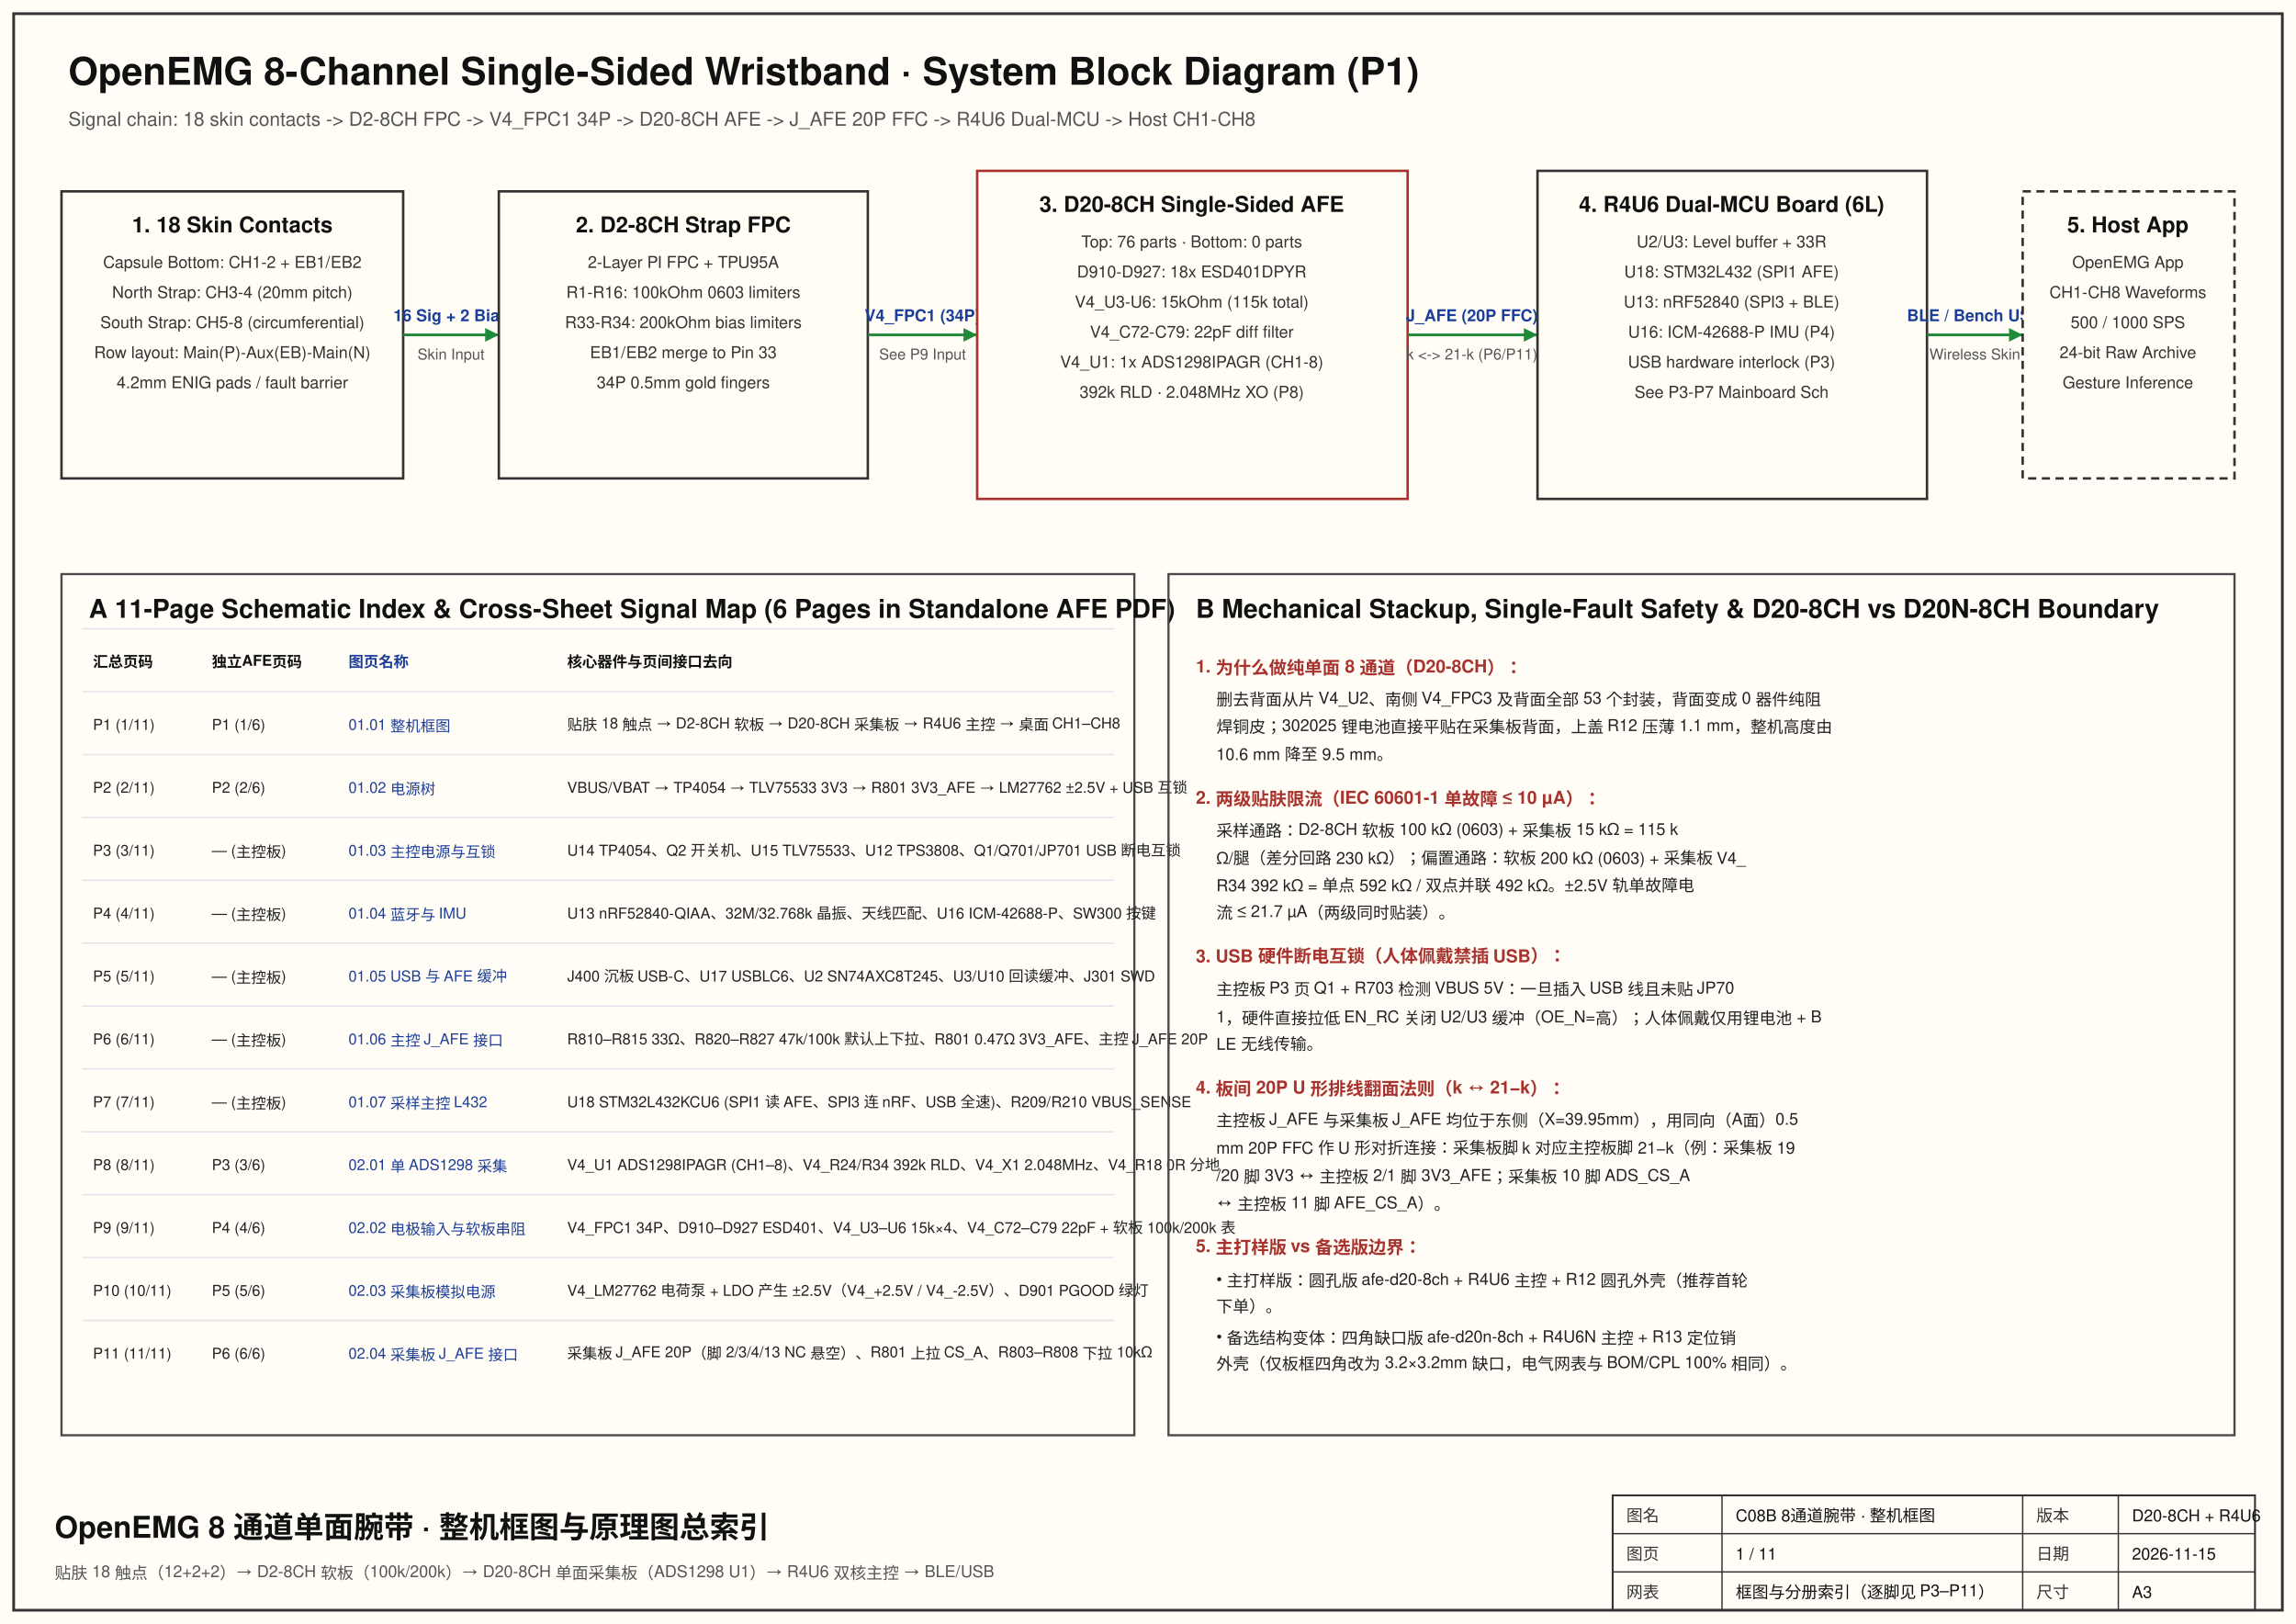
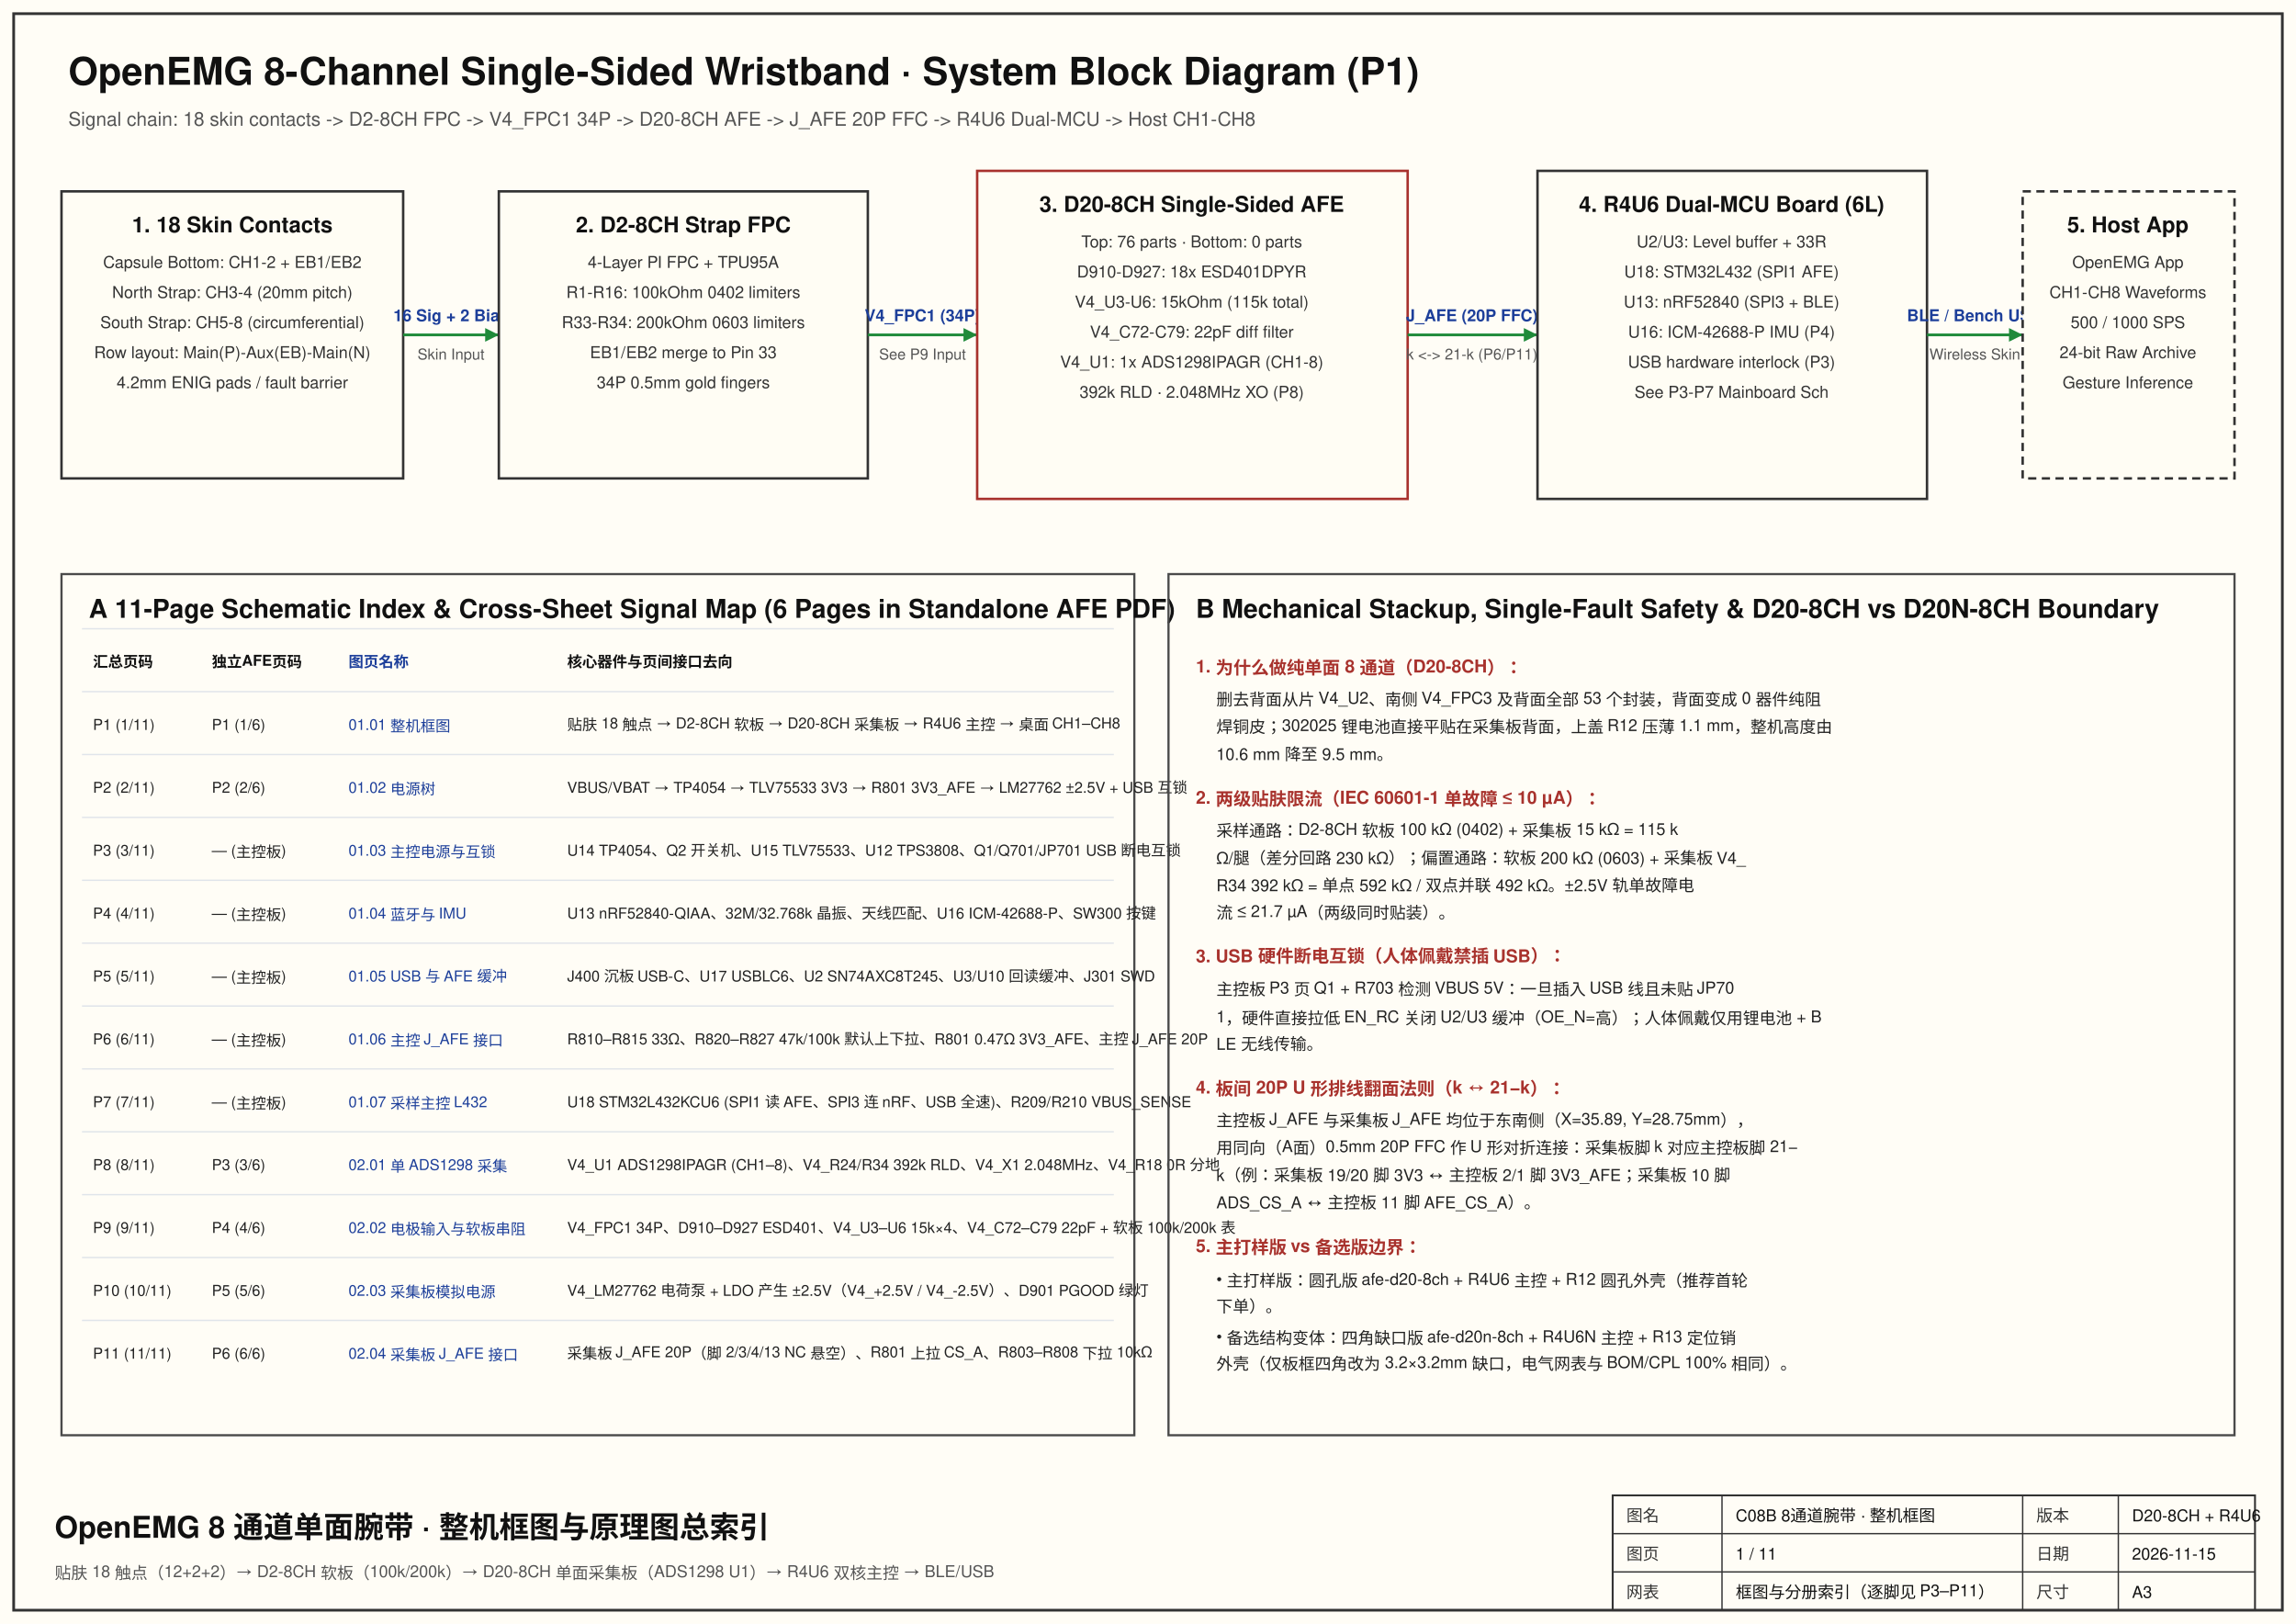
<svg xmlns="http://www.w3.org/2000/svg" width="1680" height="1188" viewBox="0 0 1680 1188" font-family="PingFang SC, Helvetica, sans-serif">
  <rect width="1680" height="1188" fill="#fffdf6" />
  <rect x="10" y="10" width="1660" height="1168" fill="none" stroke="#333" stroke-width="2" />
  <text x="50" y="62" font-size="28" fill="#111" font-weight="bold">OpenEMG 8-Channel Single-Sided Wristband · System Block Diagram (P1)</text>
  <text x="50" y="92" font-size="14" fill="#555">Signal chain: 18 skin contacts -&gt; D2-8CH FPC -&gt; V4_FPC1 34P -&gt; D20-8CH AFE -&gt; J_AFE 20P FFC -&gt; R4U6 Dual-MCU -&gt; Host CH1-CH8</text>
  <rect x="45" y="140" width="250" height="210" fill="#fffdf4" stroke="#333" stroke-width="1.8" />
  <text x="170" y="170" font-size="16" fill="#111" text-anchor="middle" font-weight="bold">1. 18 Skin Contacts</text>
  <text x="170" y="196" font-size="12" fill="#333" text-anchor="middle">Capsule Bottom: CH1-2 + EB1/EB2</text>
  <text x="170" y="218" font-size="12" fill="#333" text-anchor="middle">North Strap: CH3-4 (20mm pitch)</text>
  <text x="170" y="240" font-size="12" fill="#333" text-anchor="middle">South Strap: CH5-8 (circumferential)</text>
  <text x="170" y="262" font-size="12" fill="#333" text-anchor="middle">Row layout: Main(P)-Aux(EB)-Main(N)</text>
  <text x="170" y="284" font-size="12" fill="#333" text-anchor="middle">4.2mm ENIG pads / fault barrier</text>
  <polyline points="295,245 365,245" fill="none" stroke="#1f8a3a" stroke-width="2" />
  <polygon points="365,245 355,240 355,250" fill="#1f8a3a" />
  <text x="330" y="235" font-size="12" fill="#1d3f9a" text-anchor="middle" font-weight="bold">16 Sig + 2 Bias</text>
  <text x="330" y="263" font-size="11" fill="#555" text-anchor="middle">Skin Input</text>
  <rect x="365" y="140" width="270" height="210" fill="#fffdf4" stroke="#333" stroke-width="1.8" />
  <text x="500" y="170" font-size="16" fill="#111" text-anchor="middle" font-weight="bold">2. D2-8CH Strap FPC</text>
-   <text x="500" y="196" font-size="12" fill="#333" text-anchor="middle">2-Layer PI FPC + TPU95A</text>
-   <text x="500" y="218" font-size="12" fill="#333" text-anchor="middle">R1-R16: 100kOhm 0603 limiters</text>
-   <text x="500" y="240" font-size="12" fill="#333" text-anchor="middle">R33-R34: 200kOhm bias limiters</text>
+   <text x="500" y="196" font-size="12" fill="#333" text-anchor="middle">4-Layer PI FPC + TPU95A</text>
+   <text x="500" y="218" font-size="12" fill="#333" text-anchor="middle">R1-R16: 100kOhm 0402 limiters</text>
+   <text x="500" y="240" font-size="12" fill="#333" text-anchor="middle">R33-R34: 200kOhm 0603 limiters</text>
  <text x="500" y="262" font-size="12" fill="#333" text-anchor="middle">EB1/EB2 merge to Pin 33</text>
  <text x="500" y="284" font-size="12" fill="#333" text-anchor="middle">34P 0.5mm gold fingers</text>
  <polyline points="635,245 715,245" fill="none" stroke="#1f8a3a" stroke-width="2" />
  <polygon points="715,245 705,240 705,250" fill="#1f8a3a" />
  <text x="675" y="235" font-size="12" fill="#1d3f9a" text-anchor="middle" font-weight="bold">V4_FPC1 (34P)</text>
  <text x="675" y="263" font-size="11" fill="#555" text-anchor="middle">See P9 Input</text>
  <rect x="715" y="125" width="315" height="240" fill="#fffdf4" stroke="#a8322d" stroke-width="1.8" />
  <text x="872" y="155" font-size="16" fill="#111" text-anchor="middle" font-weight="bold">3. D20-8CH Single-Sided AFE</text>
  <text x="872" y="181" font-size="12" fill="#333" text-anchor="middle">Top: 76 parts · Bottom: 0 parts</text>
  <text x="872" y="203" font-size="12" fill="#333" text-anchor="middle">D910-D927: 18x ESD401DPYR</text>
  <text x="872" y="225" font-size="12" fill="#333" text-anchor="middle">V4_U3-U6: 15kOhm (115k total)</text>
  <text x="872" y="247" font-size="12" fill="#333" text-anchor="middle">V4_C72-C79: 22pF diff filter</text>
  <text x="872" y="269" font-size="12" fill="#333" text-anchor="middle">V4_U1: 1x ADS1298IPAGR (CH1-8)</text>
  <text x="872" y="291" font-size="12" fill="#333" text-anchor="middle">392k RLD · 2.048MHz XO (P8)</text>
  <polyline points="1030,245 1125,245" fill="none" stroke="#1f8a3a" stroke-width="2" />
  <polygon points="1125,245 1115,240 1115,250" fill="#1f8a3a" />
  <text x="1077" y="235" font-size="12" fill="#1d3f9a" text-anchor="middle" font-weight="bold">J_AFE (20P FFC)</text>
  <text x="1077" y="263" font-size="11" fill="#555" text-anchor="middle">k &lt;-&gt; 21-k (P6/P11)</text>
  <rect x="1125" y="125" width="285" height="240" fill="#fffdf4" stroke="#333" stroke-width="1.8" />
  <text x="1267" y="155" font-size="16" fill="#111" text-anchor="middle" font-weight="bold">4. R4U6 Dual-MCU Board (6L)</text>
  <text x="1267" y="181" font-size="12" fill="#333" text-anchor="middle">U2/U3: Level buffer + 33R</text>
  <text x="1267" y="203" font-size="12" fill="#333" text-anchor="middle">U18: STM32L432 (SPI1 AFE)</text>
  <text x="1267" y="225" font-size="12" fill="#333" text-anchor="middle">U13: nRF52840 (SPI3 + BLE)</text>
  <text x="1267" y="247" font-size="12" fill="#333" text-anchor="middle">U16: ICM-42688-P IMU (P4)</text>
  <text x="1267" y="269" font-size="12" fill="#333" text-anchor="middle">USB hardware interlock (P3)</text>
  <text x="1267" y="291" font-size="12" fill="#333" text-anchor="middle">See P3-P7 Mainboard Sch</text>
  <polyline points="1410,245 1480,245" fill="none" stroke="#1f8a3a" stroke-width="2" />
  <polygon points="1480,245 1470,240 1470,250" fill="#1f8a3a" />
  <text x="1445" y="235" font-size="12" fill="#1d3f9a" text-anchor="middle" font-weight="bold">BLE / Bench USB</text>
  <text x="1445" y="263" font-size="11" fill="#555" text-anchor="middle">Wireless Skin</text>
  <rect x="1480" y="140" width="155" height="210" fill="#fffdf4" stroke="#333" stroke-width="1.8" stroke-dasharray="6 4" />
  <text x="1557" y="170" font-size="16" fill="#111" text-anchor="middle" font-weight="bold">5. Host App</text>
  <text x="1557" y="196" font-size="12" fill="#333" text-anchor="middle">OpenEMG App</text>
  <text x="1557" y="218" font-size="12" fill="#333" text-anchor="middle">CH1-CH8 Waveforms</text>
  <text x="1557" y="240" font-size="12" fill="#333" text-anchor="middle">500 / 1000 SPS</text>
  <text x="1557" y="262" font-size="12" fill="#333" text-anchor="middle">24-bit Raw Archive</text>
  <text x="1557" y="284" font-size="12" fill="#333" text-anchor="middle">Gesture Inference</text>
  <rect x="45" y="420" width="785" height="630" fill="none" stroke="#4a4a4a" stroke-width="1.6" />
  <text x="65" y="452" font-size="19" fill="#111" font-weight="bold">A  11-Page Schematic Index &amp; Cross-Sheet Signal Map (6 Pages in Standalone AFE PDF)</text>
  <polyline points="60,460 815,460" fill="none" stroke="#e0e4ea" stroke-width="1" />
  <text x="68" y="488" font-size="11" fill="#111" font-weight="bold">汇总页码</text>
  <text x="155" y="488" font-size="11" fill="#111" font-weight="bold">独立AFE页码</text>
  <text x="255" y="488" font-size="11" fill="#1d3f9a" font-weight="bold">图页名称</text>
  <text x="415" y="488" font-size="11" fill="#111" font-weight="bold">核心器件与页间接口去向</text>
  <polyline points="60,506 815,506" fill="none" stroke="#e0e4ea" stroke-width="1" />
  <text x="68" y="534" font-size="11" fill="#222" font-weight="normal">P1 (1/11)</text>
  <text x="155" y="534" font-size="11" fill="#222" font-weight="normal">P1 (1/6)</text>
  <text x="255" y="534" font-size="11" fill="#1d3f9a" font-weight="normal">01.01 整机框图</text>
  <text x="415" y="534" font-size="11" fill="#222" font-weight="normal">贴肤 18 触点 → D2-8CH 软板 → D20-8CH 采集板 → R4U6 主控 → 桌面 CH1–CH8</text>
  <polyline points="60,552 815,552" fill="none" stroke="#e0e4ea" stroke-width="1" />
  <text x="68" y="580" font-size="11" fill="#222" font-weight="normal">P2 (2/11)</text>
  <text x="155" y="580" font-size="11" fill="#222" font-weight="normal">P2 (2/6)</text>
  <text x="255" y="580" font-size="11" fill="#1d3f9a" font-weight="normal">01.02 电源树</text>
  <text x="415" y="580" font-size="11" fill="#222" font-weight="normal">VBUS/VBAT → TP4054 → TLV75533 3V3 → R801 3V3_AFE → LM27762 ±2.5V + USB 互锁</text>
  <polyline points="60,598 815,598" fill="none" stroke="#e0e4ea" stroke-width="1" />
  <text x="68" y="626" font-size="11" fill="#222" font-weight="normal">P3 (3/11)</text>
  <text x="155" y="626" font-size="11" fill="#222" font-weight="normal">— (主控板)</text>
  <text x="255" y="626" font-size="11" fill="#1d3f9a" font-weight="normal">01.03 主控电源与互锁</text>
  <text x="415" y="626" font-size="11" fill="#222" font-weight="normal">U14 TP4054、Q2 开关机、U15 TLV75533、U12 TPS3808、Q1/Q701/JP701 USB 断电互锁</text>
  <polyline points="60,644 815,644" fill="none" stroke="#e0e4ea" stroke-width="1" />
  <text x="68" y="672" font-size="11" fill="#222" font-weight="normal">P4 (4/11)</text>
  <text x="155" y="672" font-size="11" fill="#222" font-weight="normal">— (主控板)</text>
  <text x="255" y="672" font-size="11" fill="#1d3f9a" font-weight="normal">01.04 蓝牙与 IMU</text>
  <text x="415" y="672" font-size="11" fill="#222" font-weight="normal">U13 nRF52840-QIAA、32M/32.768k 晶振、天线匹配、U16 ICM-42688-P、SW300 按键</text>
  <polyline points="60,690 815,690" fill="none" stroke="#e0e4ea" stroke-width="1" />
  <text x="68" y="718" font-size="11" fill="#222" font-weight="normal">P5 (5/11)</text>
  <text x="155" y="718" font-size="11" fill="#222" font-weight="normal">— (主控板)</text>
  <text x="255" y="718" font-size="11" fill="#1d3f9a" font-weight="normal">01.05 USB 与 AFE 缓冲</text>
  <text x="415" y="718" font-size="11" fill="#222" font-weight="normal">J400 沉板 USB-C、U17 USBLC6、U2 SN74AXC8T245、U3/U10 回读缓冲、J301 SWD</text>
  <polyline points="60,736 815,736" fill="none" stroke="#e0e4ea" stroke-width="1" />
  <text x="68" y="764" font-size="11" fill="#222" font-weight="normal">P6 (6/11)</text>
  <text x="155" y="764" font-size="11" fill="#222" font-weight="normal">— (主控板)</text>
  <text x="255" y="764" font-size="11" fill="#1d3f9a" font-weight="normal">01.06 主控 J_AFE 接口</text>
  <text x="415" y="764" font-size="11" fill="#222" font-weight="normal">R810–R815 33Ω、R820–R827 47k/100k 默认上下拉、R801 0.47Ω 3V3_AFE、主控 J_AFE 20P</text>
  <polyline points="60,782 815,782" fill="none" stroke="#e0e4ea" stroke-width="1" />
  <text x="68" y="810" font-size="11" fill="#222" font-weight="normal">P7 (7/11)</text>
  <text x="155" y="810" font-size="11" fill="#222" font-weight="normal">— (主控板)</text>
  <text x="255" y="810" font-size="11" fill="#1d3f9a" font-weight="normal">01.07 采样主控 L432</text>
  <text x="415" y="810" font-size="11" fill="#222" font-weight="normal">U18 STM32L432KCU6 (SPI1 读 AFE、SPI3 连 nRF、USB 全速)、R209/R210 VBUS_SENSE</text>
  <polyline points="60,828 815,828" fill="none" stroke="#e0e4ea" stroke-width="1" />
  <text x="68" y="856" font-size="11" fill="#222" font-weight="normal">P8 (8/11)</text>
  <text x="155" y="856" font-size="11" fill="#222" font-weight="normal">P3 (3/6)</text>
  <text x="255" y="856" font-size="11" fill="#1d3f9a" font-weight="normal">02.01 单 ADS1298 采集</text>
  <text x="415" y="856" font-size="11" fill="#222" font-weight="normal">V4_U1 ADS1298IPAGR (CH1–8)、V4_R24/R34 392k RLD、V4_X1 2.048MHz、V4_R18 0R 分地</text>
  <polyline points="60,874 815,874" fill="none" stroke="#e0e4ea" stroke-width="1" />
  <text x="68" y="902" font-size="11" fill="#222" font-weight="normal">P9 (9/11)</text>
  <text x="155" y="902" font-size="11" fill="#222" font-weight="normal">P4 (4/6)</text>
  <text x="255" y="902" font-size="11" fill="#1d3f9a" font-weight="normal">02.02 电极输入与软板串阻</text>
  <text x="415" y="902" font-size="11" fill="#222" font-weight="normal">V4_FPC1 34P、D910–D927 ESD401、V4_U3–U6 15k×4、V4_C72–C79 22pF + 软板 100k/200k 表</text>
  <polyline points="60,920 815,920" fill="none" stroke="#e0e4ea" stroke-width="1" />
  <text x="68" y="948" font-size="11" fill="#222" font-weight="normal">P10 (10/11)</text>
  <text x="155" y="948" font-size="11" fill="#222" font-weight="normal">P5 (5/6)</text>
  <text x="255" y="948" font-size="11" fill="#1d3f9a" font-weight="normal">02.03 采集板模拟电源</text>
  <text x="415" y="948" font-size="11" fill="#222" font-weight="normal">V4_LM27762 电荷泵 + LDO 产生 ±2.5V（V4_+2.5V / V4_-2.5V）、D901 PGOOD 绿灯</text>
  <polyline points="60,966 815,966" fill="none" stroke="#e0e4ea" stroke-width="1" />
  <text x="68" y="994" font-size="11" fill="#222" font-weight="normal">P11 (11/11)</text>
  <text x="155" y="994" font-size="11" fill="#222" font-weight="normal">P6 (6/6)</text>
  <text x="255" y="994" font-size="11" fill="#1d3f9a" font-weight="normal">02.04 采集板 J_AFE 接口</text>
  <text x="415" y="994" font-size="11" fill="#222" font-weight="normal">采集板 J_AFE 20P（脚 2/3/4/13 NC 悬空）、R801 上拉 CS_A、R803–R808 下拉 10kΩ</text>
  <rect x="855" y="420" width="780" height="630" fill="none" stroke="#4a4a4a" stroke-width="1.6" />
  <text x="875" y="452" font-size="19" fill="#111" font-weight="bold">B  Mechanical Stackup, Single-Fault Safety &amp; D20-8CH vs D20N-8CH Boundary</text>
  <text x="875" y="492" font-size="13" fill="#a8322d" font-weight="bold">1. 为什么做纯单面 8 通道（D20-8CH）：</text>
  <text x="890" y="516" font-size="12" fill="#222">删去背面从片 V4_U2、南侧 V4_FPC3 及背面全部 53 个封装，背面变成 0 器件纯阻</text>
  <text x="890" y="536" font-size="12" fill="#222">焊铜皮；302025 锂电池直接平贴在采集板背面，上盖 R12 压薄 1.1 mm，整机高度由 </text>
  <text x="890" y="556" font-size="12" fill="#222">10.6 mm 降至 9.5 mm。</text>
  <text x="875" y="588" font-size="13" fill="#a8322d" font-weight="bold">2. 两级贴肤限流（IEC 60601-1 单故障 ≤ 10 µA）：</text>
-   <text x="890" y="612" font-size="12" fill="#222">采样通路：D2-8CH 软板 100 kΩ (0603) + 采集板 15 kΩ = 115 k</text>
+   <text x="890" y="612" font-size="12" fill="#222">采样通路：D2-8CH 软板 100 kΩ (0402) + 采集板 15 kΩ = 115 k</text>
  <text x="890" y="632" font-size="12" fill="#222">Ω/腿（差分回路 230 kΩ）；偏置通路：软板 200 kΩ (0603) + 采集板 V4_</text>
  <text x="890" y="652" font-size="12" fill="#222">R34 392 kΩ = 单点 592 kΩ / 双点并联 492 kΩ。±2.5V 轨单故障电</text>
  <text x="890" y="672" font-size="12" fill="#222">流 ≤ 21.7 µA（两级同时贴装）。</text>
  <text x="875" y="704" font-size="13" fill="#a8322d" font-weight="bold">3. USB 硬件断电互锁（人体佩戴禁插 USB）：</text>
  <text x="890" y="728" font-size="12" fill="#222">主控板 P3 页 Q1 + R703 检测 VBUS 5V：一旦插入 USB 线且未贴 JP70</text>
  <text x="890" y="748" font-size="12" fill="#222">1，硬件直接拉低 EN_RC 关闭 U2/U3 缓冲（OE_N=高）；人体佩戴仅用锂电池 + B</text>
  <text x="890" y="768" font-size="12" fill="#222">LE 无线传输。</text>
  <text x="875" y="800" font-size="13" fill="#a8322d" font-weight="bold">4. 板间 20P U 形排线翻面法则（k ↔ 21−k）：</text>
-   <text x="890" y="824" font-size="12" fill="#222">主控板 J_AFE 与采集板 J_AFE 均位于东侧（X=39.95mm），用同向（A面）0.5</text>
-   <text x="890" y="844" font-size="12" fill="#222">mm 20P FFC 作 U 形对折连接：采集板脚 k 对应主控板脚 21−k（例：采集板 19</text>
-   <text x="890" y="864" font-size="12" fill="#222">/20 脚 3V3 ↔ 主控板 2/1 脚 3V3_AFE；采集板 10 脚 ADS_CS_A </text>
-   <text x="890" y="884" font-size="12" fill="#222">↔ 主控板 11 脚 AFE_CS_A）。</text>
+   <text x="890" y="824" font-size="12" fill="#222">主控板 J_AFE 与采集板 J_AFE 均位于东南侧（X=35.89, Y=28.75mm），</text>
+   <text x="890" y="844" font-size="12" fill="#222">用同向（A面）0.5mm 20P FFC 作 U 形对折连接：采集板脚 k 对应主控板脚 21−</text>
+   <text x="890" y="864" font-size="12" fill="#222">k（例：采集板 19/20 脚 3V3 ↔ 主控板 2/1 脚 3V3_AFE；采集板 10 脚</text>
+   <text x="890" y="884" font-size="12" fill="#222"> ADS_CS_A ↔ 主控板 11 脚 AFE_CS_A）。</text>
  <text x="875" y="916" font-size="13" fill="#a8322d" font-weight="bold">5. 主打样版 vs 备选版边界：</text>
  <text x="890" y="940" font-size="12" fill="#222">• 主打样版：圆孔版 afe-d20-8ch + R4U6 主控 + R12 圆孔外壳（推荐首轮</text>
  <text x="890" y="960" font-size="12" fill="#222">下单）。</text>
  <text x="890" y="982" font-size="12" fill="#222">• 备选结构变体：四角缺口版 afe-d20n-8ch + R4U6N 主控 + R13 定位销</text>
  <text x="890" y="1002" font-size="12" fill="#222">外壳（仅板框四角改为 3.2×3.2mm 缺口，电气网表与 BOM/CPL 100% 相同）。</text>
  <text x="40" y="1125" font-size="22" fill="#111" text-anchor="start" font-weight="bold">OpenEMG 8 通道单面腕带 · 整机框图与原理图总索引</text>
  <text x="40" y="1155" font-size="12" fill="#555" text-anchor="start" font-weight="normal">贴肤 18 触点（12+2+2）→ D2-8CH 软板（100k/200k）→ D20-8CH 单面采集板（ADS1298 U1）→ R4U6 双核主控 → BLE/USB</text>
  <rect x="1180" y="1094" width="470" height="84" fill="none" stroke="#333" stroke-width="1.4" />
  <polyline points="1180,1122 1650,1122" fill="none" stroke="#333" stroke-width="1" />
  <polyline points="1180,1150 1650,1150" fill="none" stroke="#333" stroke-width="1" />
  <polyline points="1260,1094 1260,1178" fill="none" stroke="#333" stroke-width="1" />
  <polyline points="1480,1094 1480,1178" fill="none" stroke="#333" stroke-width="1" />
  <polyline points="1550,1094 1550,1178" fill="none" stroke="#333" stroke-width="1" />
  <text x="1190" y="1113" font-size="12" fill="#333" text-anchor="start">图名</text>
  <text x="1270" y="1113" font-size="12" fill="#111" text-anchor="start">C08B 8通道腕带 · 整机框图</text>
  <text x="1490" y="1113" font-size="12" fill="#333" text-anchor="start">版本</text>
  <text x="1560" y="1113" font-size="12" fill="#111" text-anchor="start">D20-8CH + R4U6</text>
  <text x="1190" y="1141" font-size="12" fill="#333" text-anchor="start">图页</text>
  <text x="1270" y="1141" font-size="12" fill="#111" text-anchor="start">1 / 11</text>
  <text x="1490" y="1141" font-size="12" fill="#333" text-anchor="start">日期</text>
  <text x="1560" y="1141" font-size="12" fill="#111" text-anchor="start">2026-11-15</text>
  <text x="1190" y="1169" font-size="12" fill="#333" text-anchor="start">网表</text>
  <text x="1270" y="1169" font-size="12" fill="#111" text-anchor="start">框图与分册索引（逐脚见 P3–P11）</text>
  <text x="1490" y="1169" font-size="12" fill="#333" text-anchor="start">尺寸</text>
  <text x="1560" y="1169" font-size="12" fill="#111" text-anchor="start">A3</text>
</svg>
